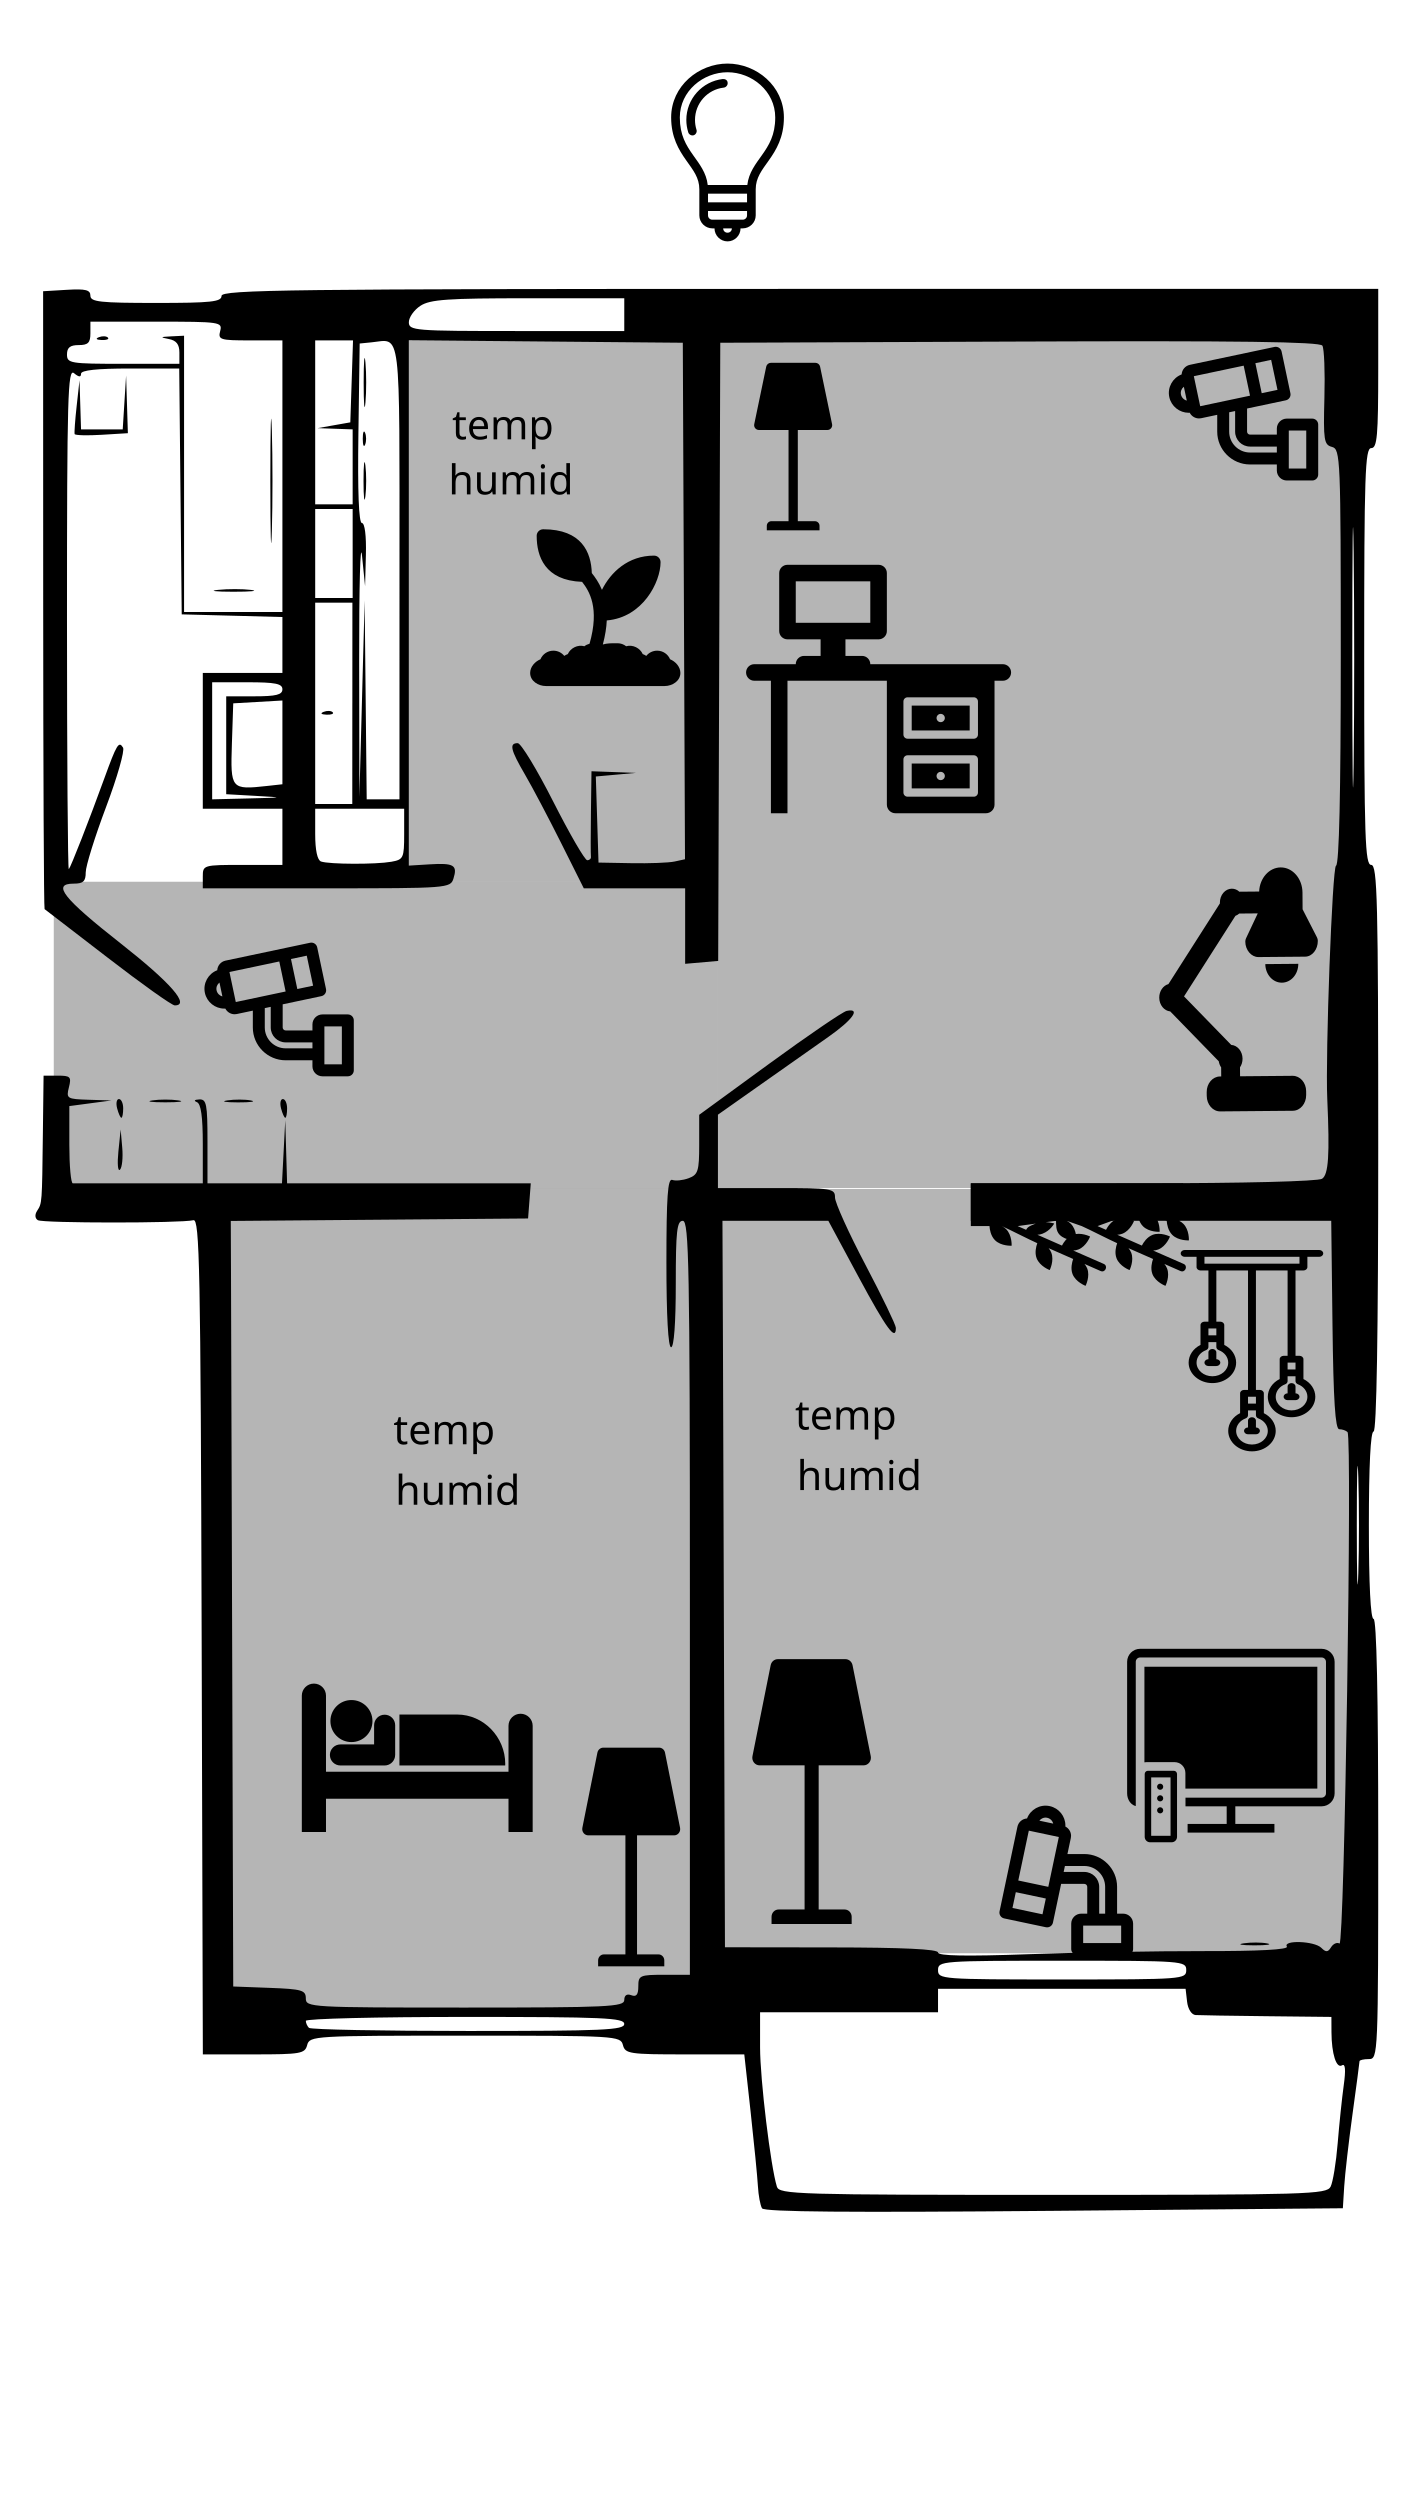
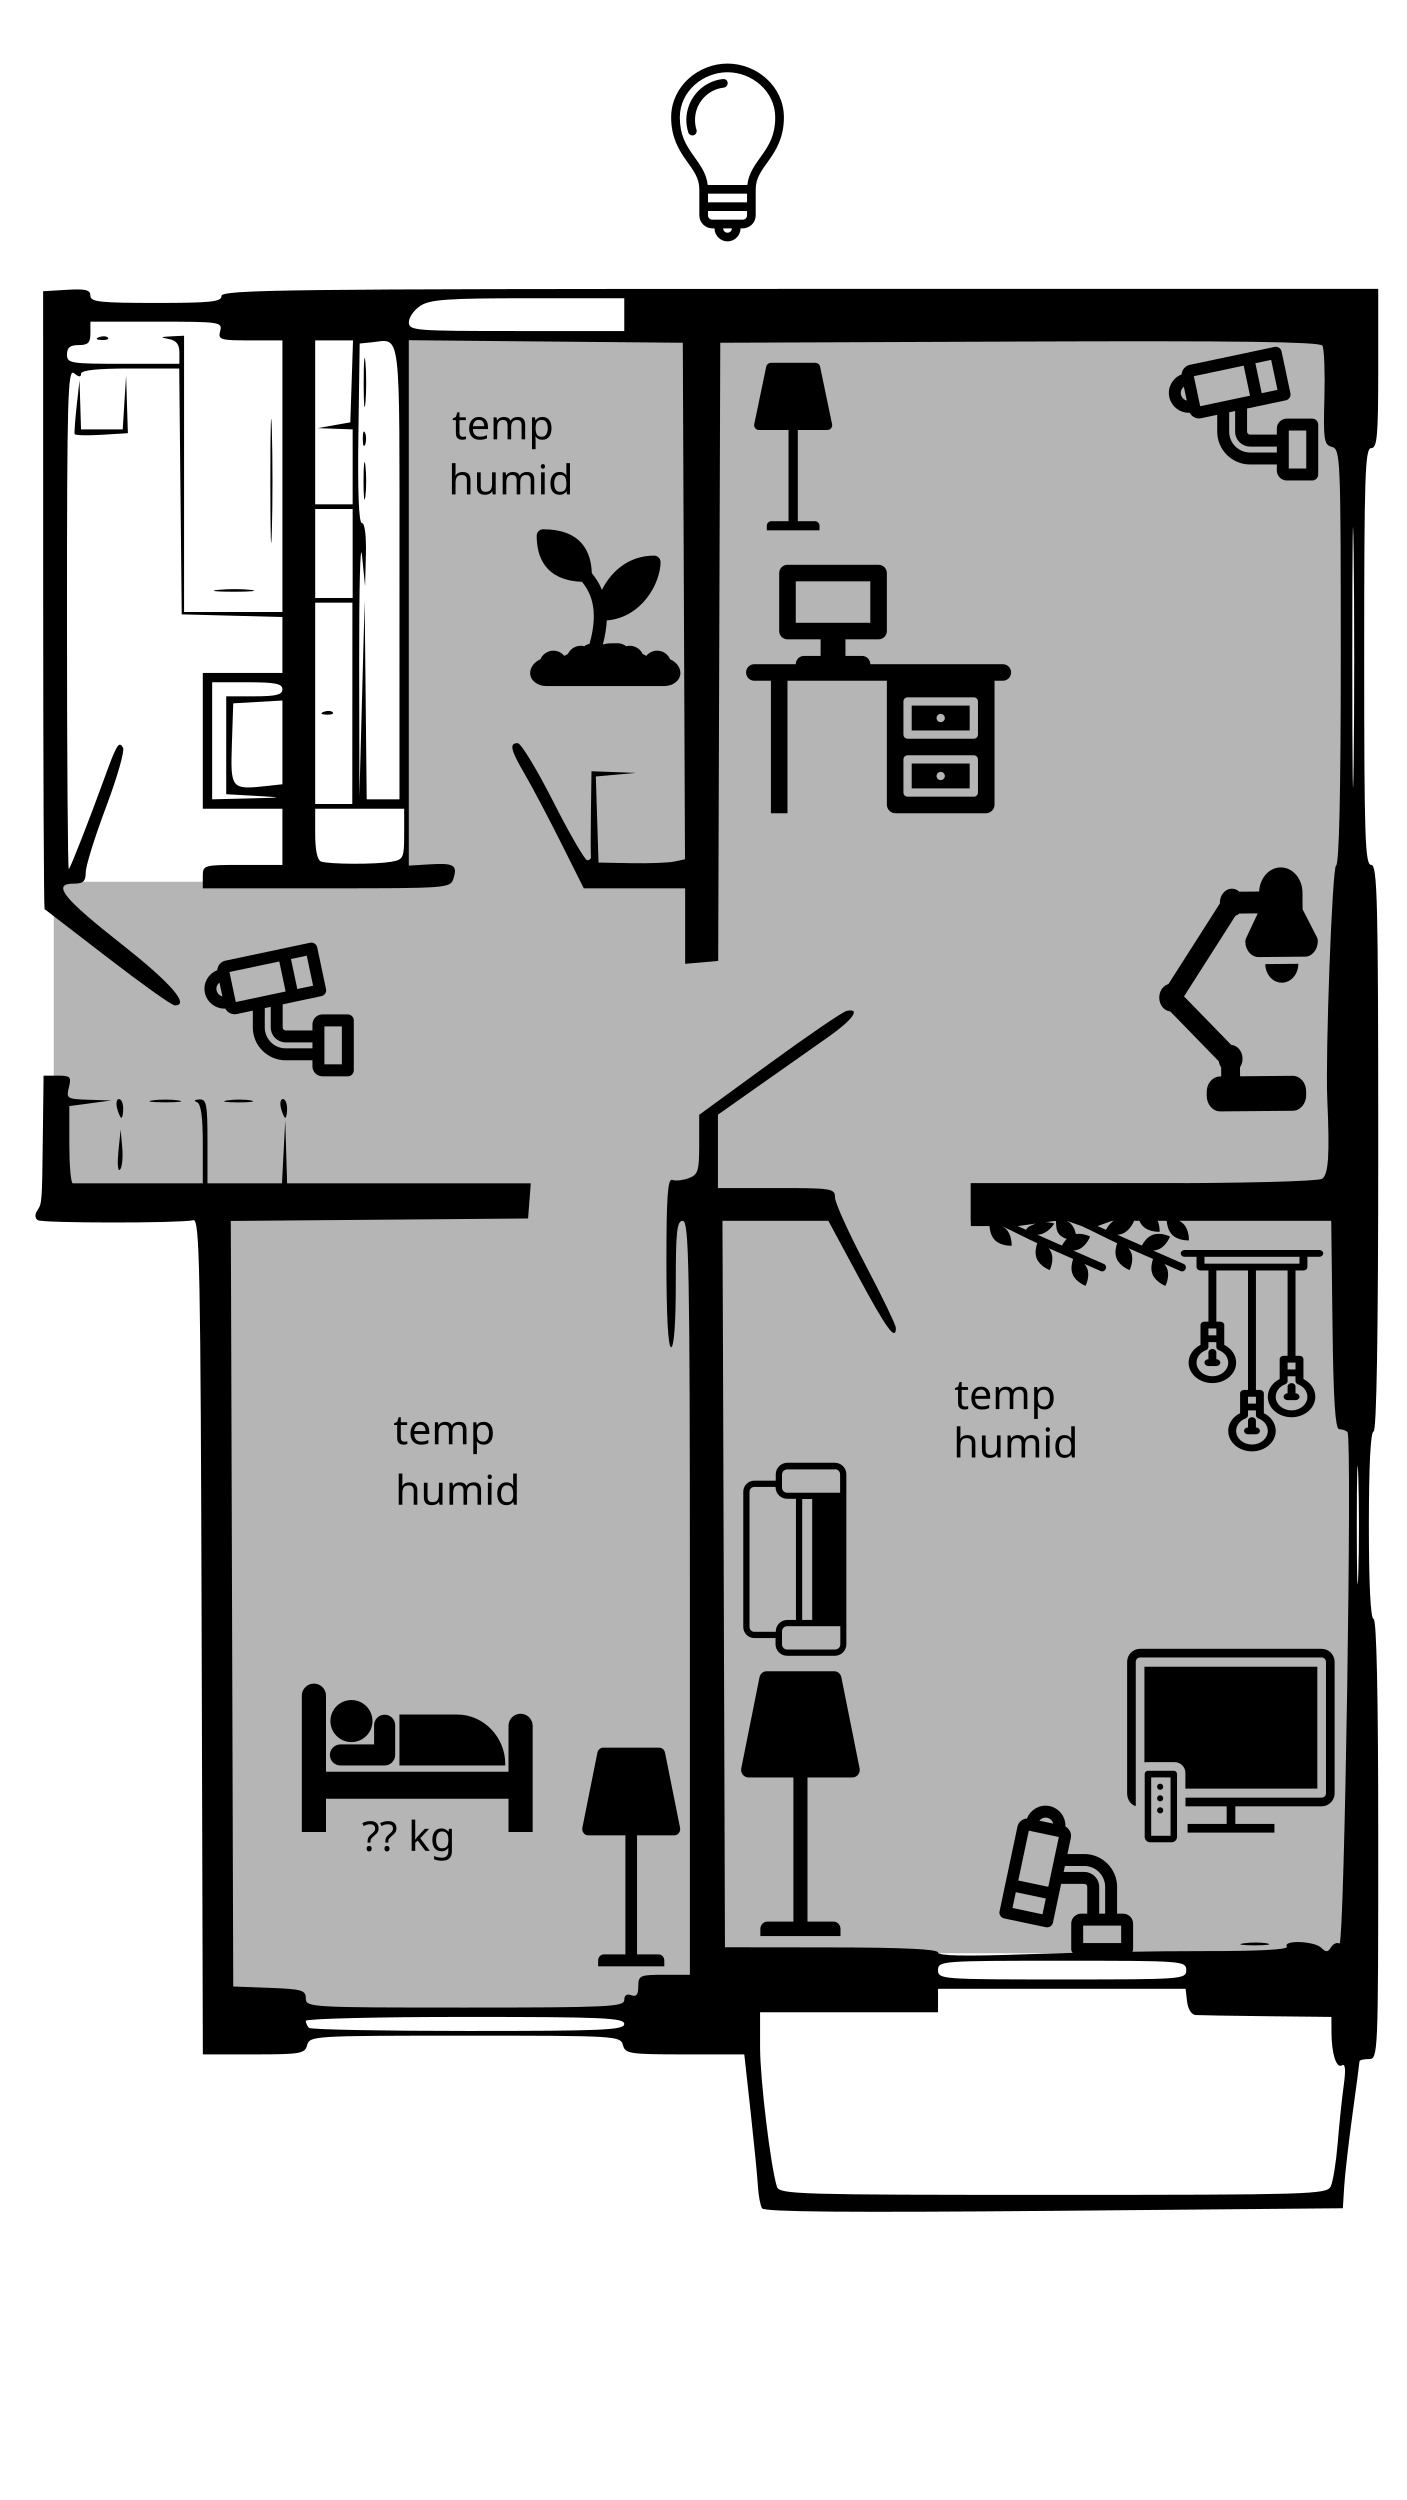
<svg xmlns="http://www.w3.org/2000/svg" xmlns:xlink="http://www.w3.org/1999/xlink" width="1440" height="2559" viewBox="0 0 1440 2559" version="1.1" id="svg8">
  <defs id="defs2">
    <linearGradient id="linearGradient4619">
      <stop style="stop-color:#000000;stop-opacity:1;" offset="0" id="stop4615" />
      <stop style="stop-color:#000000;stop-opacity:0;" offset="1" id="stop4617" />
    </linearGradient>
    <radialGradient xlink:href="#linearGradient4619" id="radialGradient4623" cx="1058.161" cy="-73.185" fx="1058.161" fy="-73.185" r="318.552" gradientTransform="matrix(1,0,0,1.175269,0,12.82711)" gradientUnits="userSpaceOnUse" />
+     <style id="style3750" type="text/css">
+    
+     .str0 {stroke:black;stroke-width:13.331}
+     .fil1 {fill:none}
+     .fil0 {fill:black}
+    
+   </style>
  </defs>
  <g id="layer2">
-     <rect id="light.living_room_panel" width="648.546" height="782.336" x="739.608" y="1217.017" style="opacity:0.291;fill:#000000;fill-opacity:1;stroke-width:1.031" ry="0" />
+     <rect id="light.living_room_panel" width="648.546" height="783.263" x="739.608" y="1216.09" style="opacity:0.291;fill:#000000;fill-opacity:1;stroke-width:1.032" ry="0" />
    <rect id="light.pc_room_panel_3" width="643.317" height="872.858" x="734.874" y="343.217" style="opacity:0.291;fill:#000000;fill-opacity:1;stroke-width:1.085" ry="0" />
    <rect id="light.hallway_panel" width="679.84" height="313.524" x="55.034" y="902.551" style="opacity:0.291;fill:#000000;fill-opacity:1;stroke-width:0.668" ry="0" />
    <rect id="light.bedroom_panel" width="469.825" height="845.397" x="236.288" y="1216.038" style="opacity:0.291;fill:#000000;fill-opacity:1;stroke-width:0.912" ry="0" />
    <rect id="light.kitchen_panel" width="282.655" height="554.282" x="418.5" y="348.302" style="opacity:0.291;fill:#000000;fill-opacity:1;stroke-width:0.573" ry="0" />
  </g>
  <g id="layer1" transform="translate(0,1697.2)">
    <path style="fill:#000000;stroke-width:4.794" d="m 780.024,563.232 c -1.772,-2.867 -3.674,-13.066 -4.225,-22.664 -0.551,-9.598 -3.915,-43.875 -7.475,-76.171 l -6.472,-58.721 H 700.987 c -56.834,0 -61.031,-0.634 -63.372,-9.587 -2.444,-9.344 -6.539,-9.587 -161.592,-9.587 -155.053,0 -159.148,0.243 -161.592,9.587 -2.313,8.846 -6.539,9.587 -54.651,9.587 h -52.144 l -1.225,-427.825 c -1.08,-377.476 -2.07,-427.615 -8.415,-426.045 -12.76,3.157 -154.142,3.118 -159.259,-0.036 -2.984,-1.845 -3.279,-5.651 -0.741,-9.587 5.101,-7.912 5.015,-6.749 5.896,-79.629 l 0.71,-58.723 h 14.472 c 13.043,0 14.175,1.183 11.464,11.984 -2.883,11.487 -2.042,12.014 20.281,12.704 l 23.289,0.719 -21.571,2.875 -21.571,2.875 v 39.547 c 0,21.751 1.618,39.547 3.595,39.547 1.977,0 32.716,0 68.308,0 h 64.713 v -40.346 c 0,-27.791 -1.864,-41.098 -5.992,-42.764 -3.579,-1.444 -2.615,-2.57 2.397,-2.796 7.396,-0.333 8.389,4.728 8.389,42.764 v 43.142 h 38.129 38.129 l 1.678,-32.356 1.678,-32.357 0.938,32.357 0.939,32.356 h 124.714 124.714 l -1.379,17.976 -1.379,17.976 -152.126,1.266 -152.126,1.266 1.227,391.806 1.227,391.806 37.15,1.4 c 33.212,1.252 37.15,2.395 37.15,10.785 0,9.134 4.363,9.386 162.981,9.386 146.499,0 162.981,-0.779 162.981,-7.703 0,-4.878 2.637,-6.691 7.19,-4.944 5.195,1.993 7.19,-0.525 7.19,-9.074 0,-11.148 1.527,-11.833 26.365,-11.833 h 26.365 V -61.688 c 0,-339.81 -0.859,-385.881 -7.19,-385.881 -6.036,0 -7.19,10.386 -7.19,64.713 0,39.946 -1.835,64.713 -4.794,64.713 -3.019,0 -4.794,-32.128 -4.794,-86.797 0,-67.457 1.335,-86.289 5.992,-84.517 3.296,1.254 10.845,0.476 16.777,-1.73 9.632,-3.58 10.785,-7.265 10.785,-34.447 v -30.438 l 71.829,-52.406 c 39.506,-28.823 75.098,-53.103 79.094,-53.956 14.926,-3.184 6.436,8.929 -18.587,26.519 -14.219,9.995 -45.496,32.017 -69.507,48.937 l -43.655,30.764 v 37.544 37.544 h 59.919 c 56.899,0 59.919,0.487 59.919,9.672 0,5.319 14.021,36.319 31.158,68.887 17.137,32.568 31.158,61.651 31.158,64.628 0,14.038 -9.611,0.913 -38.157,-52.112 l -30.966,-57.52 H 793.757 739.608 l 1.228,371.797 1.228,371.797 109.053,0.145 c 73.366,0.091 109.053,1.799 109.053,5.209 0,3.502 28.522,4.043 92.276,1.752 50.752,-1.825 131.75,-3.257 179.995,-3.183 56.377,0.091 86.677,-1.551 84.803,-4.585 -4.302,-6.961 28.181,-5.825 35.238,1.232 4.74,4.74 6.778,4.615 10.01,-0.614 2.232,-3.611 6.107,-5.3 8.611,-3.752 5.006,3.094 13.191,-518.596 8.214,-523.573 -1.598,-1.598 -5.423,-2.907 -8.499,-2.907 -4.054,0 -5.947,-29.327 -6.882,-106.657 l -1.29,-106.657 H 1178.187 993.727 v -19.174 -19.174 l 176.163,-0.072 c 102.573,-0.036 179.167,-1.971 183.353,-4.616 6.625,-4.185 7.942,-24.267 5.355,-81.594 -2.062,-45.685 5.123,-237.578 8.944,-238.851 3.208,-1.069 4.876,-74.282 4.876,-213.98 0,-203.869 -0.36,-212.449 -9.019,-214.713 -8.185,-2.14 -8.9,-6.795 -7.731,-50.285 0.708,-26.359 -0.223,-50.372 -2.071,-53.362 -2.461,-3.982 -85.358,-5.106 -309.842,-4.202 l -306.482,1.234 -1.069,316.374 -1.069,316.375 -16.908,1.488 -16.908,1.487 v -38.638 -38.638 h -51.875 -51.875 l -23.387,-46.737 c -12.863,-25.706 -29.426,-57.078 -36.806,-69.717 -14.824,-25.388 -16.383,-32.146 -7.414,-32.146 3.303,0 19.672,26.964 36.377,59.919 16.705,32.956 32.338,59.92 34.74,59.92 2.403,0 4.113,-1.618 3.801,-3.595 -0.312,-1.977 -0.312,-22.47 0,-45.539 l 0.567,-41.944 22.769,0.837 22.769,0.837 -20.549,1.844 -20.549,1.843 1.375,44.056 1.375,44.056 33.555,0.63 c 18.455,0.348 38.371,-0.417 44.258,-1.698 l 10.703,-2.328 -1.116,-264.345 -1.116,-264.345 -140.211,-1.27 -140.211,-1.27 v 268.873 268.874 l 21.415,-1.317 c 24.687,-1.518 28.608,0.846 24.238,14.612 -3.091,9.738 -5.834,9.948 -129.864,9.948 H 207.583 v -11.984 c 0,-11.843 0.48,-11.984 40.745,-11.984 h 40.745 v -28.761 -28.761 h -40.745 -40.745 v -69.507 -69.507 h 40.745 40.745 v -28.599 -28.599 l -51.531,-1.361 -51.531,-1.361 -1.277,-125.831 -1.277,-125.831 h -50.253 c -33.961,0 -50.253,1.745 -50.253,5.38 0,3.717 -2.222,3.536 -7.19,-0.587 -6.376,-5.292 -7.19,23.225 -7.19,251.873 0,141.813 0.833,256.942 1.85,255.844 2.089,-2.255 20.775,-50.022 36.287,-92.76 12.801,-35.267 14.9,-38.729 19.235,-31.716 1.895,3.065 -5.925,30.437 -17.377,60.826 -11.452,30.389 -20.821,60.467 -20.821,66.841 0,9.255 -2.485,11.589 -12.335,11.589 -22.562,0 -10.904,14.809 48.29,61.344 51.141,40.204 71.268,63.289 55.179,63.289 -2.973,0 -33.861,-21.983 -68.641,-48.852 -34.78,-26.868 -63.851,-49.233 -64.602,-49.7 -0.75,-0.466 -1.393,-142.962 -1.429,-316.657 l -0.072,-315.809 24.199,-1.449 c 19.299,-1.156 24.199,0.055 24.199,5.992 0,6.371 9.648,7.441 67.11,7.441 56.457,0 67.11,-1.141 67.11,-7.19 0,-6.353 68.974,-7.19 592.004,-7.19 h 592.004 v 81.491 c 0,69.24 -1.082,81.49 -7.19,81.49 -6.284,0 -7.19,26.897 -7.19,213.313 0,186.416 0.906,213.313 7.19,213.313 6.312,0 7.19,35.419 7.19,290.01 0,190.144 -1.651,290.01 -4.793,290.01 -3.036,0 -4.793,35.153 -4.793,95.871 0,60.718 1.757,95.871 4.793,95.871 3.128,0 4.793,78.295 4.793,225.297 0,222.101 -0.145,225.297 -9.587,225.297 -5.273,0 -9.587,1.004 -9.587,2.232 0,1.228 -3.21,25.495 -7.132,53.927 -3.923,28.433 -7.756,61.783 -8.518,74.113 l -1.386,22.417 -295.655,2.644 c -210.453,1.882 -296.583,1.141 -298.877,-2.57 z m 581.979,-22.139 c 2.367,-4.614 5.625,-24.567 7.241,-44.34 1.616,-19.773 4.409,-46.535 6.207,-59.47 2.206,-15.872 1.641,-22.513 -1.734,-20.427 -5.835,3.606 -10.728,-11.745 -10.821,-33.95 l -0.073,-15.579 -65.911,-0.73 c -36.251,-0.402 -69.147,-0.94 -73.102,-1.198 -4.126,-0.268 -7.837,-6.086 -8.707,-13.651 l -1.516,-13.182 H 1086.876 960.165 v 11.984 11.984 h -91.078 -91.077 v 35.983 c 0,32.574 10.769,121.724 17.224,142.577 2.434,7.864 20.111,8.389 282.527,8.389 261.766,0 280.211,-0.544 284.235,-8.389 z M 639.004,374.517 c 0,-6.25 -21.305,-7.19 -162.981,-7.19 -89.639,0 -162.981,1.797 -162.981,3.995 0,2.197 1.439,5.433 3.196,7.19 1.757,1.757 75.099,3.196 162.981,3.196 138.835,0 159.785,-0.942 159.785,-7.19 z M 1214.23,319.391 c 0,-9.346 -3.196,-9.587 -127.029,-9.587 -123.833,0 -127.029,0.241 -127.029,9.587 0,9.346 3.196,9.587 127.029,9.587 123.834,0 127.029,-0.241 127.029,-9.587 z m 176.143,-504.521 c -0.855,-27.024 -1.553,-4.913 -1.553,49.134 0,54.047 0.699,76.158 1.553,49.134 0.855,-27.024 0.855,-71.244 0,-98.268 z M 400.524,-815.096 c 12.471,-2.22 13.182,-3.749 13.182,-28.33 v -25.984 h -45.539 -45.539 v 25.965 c 0,16.45 2.196,26.739 5.992,28.077 8.321,2.933 55.943,3.113 71.903,0.272 z M 1385.596,-1131.53 c -0.761,-60.159 -1.384,-12.311 -1.386,106.329 -10e-4,118.641 0.621,167.862 1.384,109.381 0.763,-58.481 0.763,-155.551 0,-215.71 z m -1024.931,154.265 0.054,-103.061 h -19.049 -19.049 v 103.061 103.062 h 18.987 18.987 l 0.054,-103.062 z m -29.348,8.709 c 3.46,-1.384 7.595,-1.214 9.188,0.379 1.593,1.592 -1.237,2.726 -6.291,2.518 -5.584,-0.23 -6.72,-1.366 -2.896,-2.896 z m -69.806,86.01 -29.96,-1.701 v -50.104 -50.104 h 28.761 c 22.37,0 28.761,-1.598 28.761,-7.191 0,-5.752 -7.19,-7.19 -35.952,-7.19 h -35.952 v 59.92 59.919 l 37.15,-0.924 c 36.713,-0.913 36.797,-0.944 7.19,-2.626 z m 147.402,-228.615 c 0,-255.937 2.106,-238.683 -28.761,-235.612 l -11.984,1.192 -1.303,91.882 c -0.853,60.203 0.386,91.882 3.595,91.882 2.932,0 4.565,12.985 4.07,32.356 l -0.828,32.357 -3.139,-31.158 c -1.727,-17.137 -3.038,31.398 -2.915,107.855 l 0.223,139.013 2.691,-100.665 2.691,-100.665 1.051,101.863 1.051,101.863 h 16.777 16.777 z m -36.814,-93.797 c 0,-17.137 0.87,-24.148 1.933,-15.579 1.063,8.569 1.063,22.59 0,31.158 -1.063,8.568 -1.933,1.558 -1.933,-15.579 z m -0.777,-43.142 c 0,-6.591 1.087,-9.287 2.418,-5.992 1.33,3.296 1.33,8.688 0,11.984 -1.33,3.296 -2.418,0.6 -2.418,-5.992 z m 0.919,-57.523 c 0,-22.41 0.826,-31.578 1.835,-20.373 1.009,11.205 1.009,29.54 0,40.745 -1.009,11.205 -1.835,2.037 -1.835,-20.373 z m -83.165,368.329 v -42.868 l -25.166,1.449 -25.166,1.449 -1.381,41.587 c -1.536,46.29 -0.881,47.068 36.133,42.975 l 15.579,-1.723 z m 0,-272.458 v -139.013 h -33.106 c -30.746,0 -32.927,-0.683 -30.599,-9.587 2.42,-9.253 0.145,-9.587 -65.162,-9.587 H 92.539 v 11.984 c 0,9.587 -2.397,11.984 -11.984,11.984 -8.788,0 -11.984,2.557 -11.984,9.587 0,9.054 3.196,9.587 57.523,9.587 h 57.523 v -11.65 c 0,-8.271 -3.129,-12.253 -10.785,-13.728 -9.247,-1.781 -8.906,-2.171 2.397,-2.73 l 13.182,-0.652 v 141.41 141.41 h 50.332 50.332 z m -65.804,116.34 c 9.946,-1.038 25.045,-1.02 33.555,0.036 8.51,1.058 0.373,1.908 -18.083,1.887 -18.455,-0.016 -25.418,-0.888 -15.472,-1.925 z m 53.46,-111.547 c 0,-56.684 0.694,-79.873 1.54,-51.531 0.848,28.342 0.848,74.719 0,103.061 -0.848,28.342 -1.54,5.153 -1.54,-51.531 z m -175.503,-147.081 c 3.46,-1.384 7.595,-1.214 9.188,0.379 1.593,1.593 -1.239,2.726 -6.292,2.518 -5.584,-0.23 -6.72,-1.366 -2.896,-2.896 z m 259.751,221.381 v -45.539 h -19.174 -19.174 v 45.539 45.539 h 19.174 19.174 z m 0,-88.681 v -38.349 l -17.976,-0.63 -17.976,-0.63 16.777,-2.964 16.777,-2.964 1.384,-41.944 1.384,-41.944 h -19.361 -19.361 v 83.887 83.887 h 19.174 19.174 z m 278.026,-155.79 v -16.777 h -98.437 c -82.542,0 -100.344,1.25 -110.252,7.742 -6.499,4.258 -11.815,11.808 -11.815,16.777 0,8.59 5.438,9.036 110.252,9.036 H 639.004 Z M 1273.018,291.984 c 7.287,-1.102 18.072,-1.073 23.968,0.072 5.896,1.138 -0.073,2.039 -13.248,2.003 -13.182,-0.036 -18.006,-0.968 -10.72,-2.069 z m -1151.835,-810.489 2.312,-22.547 1.627,18.607 c 0.895,10.234 -0.145,20.38 -2.312,22.547 -2.166,2.166 -2.899,-6.207 -1.627,-18.607 z m -1.27,-44.118 c -1.379,-5.273 -0.553,-9.587 1.838,-9.587 2.39,0 4.345,4.314 4.345,9.587 0,5.273 -0.826,9.587 -1.838,9.587 -1.011,0 -2.966,-4.314 -4.345,-9.587 z m 167.774,0 c -1.379,-5.273 -0.553,-9.587 1.838,-9.587 2.39,0 4.345,4.314 4.345,9.587 0,5.273 -0.826,9.587 -1.838,9.587 -1.011,0 -2.966,-4.314 -4.345,-9.587 z m -131.632,-8.227 c 7.25,-1.098 19.114,-1.098 26.365,0 7.25,1.098 1.319,1.997 -13.182,1.997 -14.5,0 -20.432,-0.899 -13.182,-1.997 z m 76.763,-0.005 c 7.286,-1.102 18.072,-1.073 23.968,0.072 5.896,1.138 -0.072,2.039 -13.248,2.003 -13.182,-0.036 -18.006,-0.967 -10.72,-2.069 z M 76.397,-1252.894 c -0.458,-1.319 0.478,-14.261 2.08,-28.761 l 2.913,-26.364 0.781,25.166 0.781,25.166 h 21.332 21.332 l 1.73,-27.563 1.73,-27.563 0.906,29.516 0.906,29.516 -26.829,1.641 c -14.756,0.904 -27.204,0.564 -27.662,-0.755 z" id="path3702" />
    <text xml:space="preserve" style="font-style:normal;font-weight:normal;font-size:105.112px;line-height:1.25;font-family:sans-serif;letter-spacing:0px;word-spacing:0px;fill:#000000;fill-opacity:1;stroke:none;stroke-width:2.628" x="462.754" y="-1247.467" id="sensor.kitchen_temperature">
      <tspan id="tspan3710" x="462.754" y="-1247.467" style="font-size:42.045px;stroke-width:2.628">temp</tspan>
    </text>
    <text xml:space="preserve" style="font-style:normal;font-weight:normal;font-size:42.045px;line-height:1.25;font-family:sans-serif;letter-spacing:0px;word-spacing:0px;fill:#000000;fill-opacity:1;stroke:none;stroke-width:2.628" x="459" y="-1191.157" id="sensor.kitchen_humidity">
      <tspan id="tspan3716" x="459" y="-1191.157" style="stroke-width:2.628">humid</tspan>
    </text>
-     <g id="light.living_room_sofa" data-name="Ebene 2" transform="matrix(2.058781,0,0,2.141366,770.0478,1.09474)">
+     <g id="light.living_room_sofa" data-name="Ebene 2" transform="matrix(2.058781,0,0,2.141366,758.607,13.48897)">
      <g id="g3794">
        <path id="path3792" d="M 33,50.77 H 55.35 A 3.63,3.63 0 0 0 58.9,46.4 L 49.84,2.89 A 3.64,3.64 0 0 0 46.29,0 H 12.7 A 3.64,3.64 0 0 0 9.14,2.89 L 0.08,46.4 a 3.63,3.63 0 0 0 3.55,4.37 H 26 v 68.9 H 13.07 a 3.5,3.5 0 0 0 -3.5,3.5 v 3.43 h 39.84 v -3.43 a 3.5,3.5 0 0 0 -3.5,-3.5 H 33 Z" />
      </g>
    </g>
    <g transform="matrix(1.700234,0,0,1.768436,595.9645,91.6873)" data-name="Ebene 2" id="light.bedroom_corner">
      <g id="g3811">
        <path d="M 33,50.77 H 55.35 A 3.63,3.63 0 0 0 58.9,46.4 L 49.84,2.89 A 3.64,3.64 0 0 0 46.29,0 H 12.7 A 3.64,3.64 0 0 0 9.14,2.89 L 0.08,46.4 a 3.63,3.63 0 0 0 3.55,4.37 H 26 v 68.9 H 13.07 a 3.5,3.5 0 0 0 -3.5,3.5 v 3.43 h 39.84 v -3.43 a 3.5,3.5 0 0 0 -3.5,-3.5 H 33 Z" id="path3809" />
      </g>
    </g>
    <g id="light.tradfri_bulb_e27_ws_opal_980lm_4" transform="matrix(0.4824168,-0.00427119,0.00368626,0.5589637,1140.441,-826.3585)">
      <path id="path3815" d="m 430.866,168.246 c 0,-2.213 -0.587,-4.386 -1.702,-6.297 L 399,110.227 V 79.582 c 0,-25.578 -20.635,-46.387 -46,-46.387 -24.505,0 -44.591,19.424 -45.925,43.805 h -42.019 c -4.369,-3.536 -9.93,-5.658 -15.988,-5.658 -14.047,0 -25.435,11.389 -25.435,25.436 0,0.435 0.011,0.867 0.033,1.297 l -110.34,146.926 c -11.28,2.604 -19.692,12.706 -19.692,24.776 0,13.273 10.169,24.167 23.141,25.328 l 102.256,92.123 c 0.734,4.158 2.477,7.967 4.97,11.166 V 415 h -2.552 C 205.762,415 193,427.674 193,443.252 v 7.104 C 193,466.15 205.762,479 221.448,479 H 375.552 C 391.238,479 404,466.15 404,450.355 v -7.104 C 404,427.674 391.238,415 375.552,415 H 264 v -16.431 c 3.442,-4.339 5.504,-9.823 5.504,-15.792 0,-13.506 -10.528,-24.548 -23.825,-25.379 L 146.227,267.8 256.363,121.146 c 2.974,-0.89 5.719,-2.307 8.126,-4.146 h 39.325 l -25.26,45.515 c -1.03,1.855 -1.57,3.943 -1.57,6.065 0,15.405 12.689,28.42 27.708,28.42 h 99.116 c 14.92,0 27.058,-12.899 27.058,-28.754 z" />
      <path id="path3817" d="m 389.126,210 c 0,0 0.001,-0.042 0.002,-0.091 -10e-4,0.03 -0.003,0.061 -0.002,0.091 z" />
      <path id="path3819" d="m 389.128,209.909 c 0,-0.056 0.004,-0.11 0.004,-0.166 0,-0.053 -0.003,0.072 -0.004,0.166 z" />
      <path id="path3821" d="m 319,209.617 c 0,-0.041 0,-0.062 0,-0.041 0,0.014 0,0.028 0,0.041 z" />
      <path id="path3823" d="m 319.077,210 h 0.005 c -10e-4,-0.128 -0.01,-0.255 -0.01,-0.383 0.002,0.112 0.005,0.383 0.005,0.383 z" />
      <path id="path3825" d="m 354.102,244.273 c 19.261,0 34.885,-15.049 35.023,-34.273 h -70.043 c 0.228,19.146 15.815,34.273 35.02,34.273 z" />
    </g>
    <g id="light.pc_room_monitors_2" data-name="Ebene 2" transform="matrix(1.354665,0,0,1.354665,771.9275,-1325.83)">
      <g id="g3863">
        <path id="path3861" d="M 33,50.77 H 55.35 A 3.63,3.63 0 0 0 58.9,46.4 L 49.84,2.89 A 3.64,3.64 0 0 0 46.29,0 H 12.7 A 3.64,3.64 0 0 0 9.14,2.89 L 0.08,46.4 a 3.63,3.63 0 0 0 3.55,4.37 H 26 v 68.9 H 13.07 a 3.5,3.5 0 0 0 -3.5,3.5 v 3.43 h 39.84 v -3.43 a 3.5,3.5 0 0 0 -3.5,-3.5 H 33 Z" />
      </g>
    </g>
    <g id="light.desk_leds" transform="matrix(8.477431,0,0,8.477431,763.6756,-1119.072)">
      <path id="path3878" d="M 31,12 H 15 c 0,-0.553 -0.448,-1 -1,-1 H 12 V 9 h 4 c 0.552,0 1,-0.447 1,-1 V 1 C 17,0.447 16.552,0 16,0 H 5 C 4.448,0 4,0.447 4,1 v 7 c 0,0.553 0.448,1 1,1 h 4 v 2 H 7 C 6.448,11 6,11.447 6,12 H 1 c -0.553,0 -1,0.447 -1,1 0,0.553 0.447,1 1,1 H 3 V 30 H 5 V 14 H 17 V 28.959 C 17,29.534 17.467,30 18.041,30 H 28.959 C 29.533,30 30,29.534 30,28.959 V 14 h 1 c 0.553,0 1,-0.447 1,-1 0,-0.553 -0.447,-1 -1,-1 z M 6,2 h 9 V 7 H 6 Z m 22,25.5 c 0,0.276 -0.225,0.5 -0.5,0.5 h -8 C 19.225,28 19,27.776 19,27.5 v -4 C 19,23.224 19.225,23 19.5,23 h 8 c 0.275,0 0.5,0.224 0.5,0.5 z m 0,-7 c 0,0.276 -0.225,0.5 -0.5,0.5 h -8 C 19.225,21 19,20.776 19,20.5 v -4 C 19,16.224 19.225,16 19.5,16 h 8 c 0.275,0 0.5,0.224 0.5,0.5 z" />
      <path id="path3880" d="m 20,27 h 7 v -3 h -7 z m 3.5,-2 C 23.775,25 24,25.224 24,25.5 24,25.776 23.775,26 23.5,26 23.225,26 23,25.776 23,25.5 23,25.224 23.225,25 23.5,25 Z" />
      <path id="path3882" d="m 20,20 h 7 v -3 h -7 z m 3.5,-2 C 23.775,18 24,18.224 24,18.5 24,18.776 23.775,19 23.5,19 23.225,19 23,18.776 23,18.5 23,18.224 23.225,18 23.5,18 Z" />
    </g>
-     <text xml:space="preserve" style="font-style:normal;font-weight:normal;font-size:105.112px;line-height:1.25;font-family:sans-serif;letter-spacing:0px;word-spacing:0px;fill:#000000;fill-opacity:1;stroke:none;stroke-width:2.628" x="813.753" y="-233.886" id="sensor.living_room_temperature">
-       <tspan id="tspan3898" x="813.753" y="-233.886" style="font-size:42.045px;stroke-width:2.628">temp</tspan>
+     <text xml:space="preserve" style="font-style:normal;font-weight:normal;font-size:105.112px;line-height:1.25;font-family:sans-serif;letter-spacing:0px;word-spacing:0px;fill:#000000;fill-opacity:1;stroke:none;stroke-width:2.628" x="976.785" y="-254.86" id="sensor.living_room_temperature">
+       <tspan id="tspan3898" x="976.785" y="-254.86" style="font-size:42.045px;stroke-width:2.628">temp</tspan>
    </text>
-     <text xml:space="preserve" style="font-style:normal;font-weight:normal;font-size:42.045px;line-height:1.25;font-family:sans-serif;letter-spacing:0px;word-spacing:0px;fill:#000000;fill-opacity:1;stroke:none;stroke-width:2.628" x="815.63" y="-171.944" id="sensor.living_room_humidity">
-       <tspan id="tspan3902" x="815.63" y="-171.944" style="stroke-width:2.628">humid</tspan>
+     <text xml:space="preserve" style="font-style:normal;font-weight:normal;font-size:42.045px;line-height:1.25;font-family:sans-serif;letter-spacing:0px;word-spacing:0px;fill:#000000;fill-opacity:1;stroke:none;stroke-width:2.628" x="975.802" y="-205.314" id="sensor.living_room_humidity">
+       <tspan id="tspan3902" x="975.802" y="-205.314" style="stroke-width:2.628">humid</tspan>
    </text>
    <text id="sensor.bedroom_temperature" y="-218.87" x="402.69" style="font-style:normal;font-weight:normal;font-size:105.112px;line-height:1.25;font-family:sans-serif;letter-spacing:0px;word-spacing:0px;fill:#000000;fill-opacity:1;stroke:none;stroke-width:2.628" xml:space="preserve">
      <tspan style="font-size:42.045px;stroke-width:2.628" y="-218.87" x="402.69" id="tspan3906">temp</tspan>
    </text>
    <text id="sensor.bedroom_humidity" y="-156.928" x="404.567" style="font-style:normal;font-weight:normal;font-size:42.045px;line-height:1.25;font-family:sans-serif;letter-spacing:0px;word-spacing:0px;fill:#000000;fill-opacity:1;stroke:none;stroke-width:2.628" xml:space="preserve">
      <tspan y="-156.928" x="404.567" id="tspan3910" style="stroke-width:2.628">humid</tspan>
    </text>
    <g id="light.bed_leds" transform="matrix(2.627803,0,0,2.627803,295.701,-29.29233)">
      <path id="path3914" d="m 24.364,43.872 c 4.527,0 8.192,-3.668 8.192,-8.188 0,-4.524 -3.665,-8.189 -8.192,-8.189 -4.521,0 -8.186,3.665 -8.186,8.189 10e-4,4.52 3.666,8.188 8.186,8.188 z" />
      <path id="path3916" d="m 20.075,52.985 h 17.218 c 1.98,0 3.633,-1.406 4.018,-3.277 0.057,-0.275 0.091,-0.563 0.091,-0.856 V 37.308 c 0,-2.265 -1.837,-4.102 -4.103,-4.102 -2.265,0 -4.102,1.837 -4.102,4.102 v 7.477 H 20.075 c -2.266,0 -4.1,1.837 -4.1,4.103 0.001,2.263 1.835,4.097 4.1,4.097 z" />
      <path id="path3918" d="M 84.276,52.329 C 84.276,41.981 75.891,33.14 65.544,33.14 h -22.48 v 19.846 h 41.194 c 0.013,-0.219 0.018,-0.435 0.018,-0.657 z" />
      <path id="path3920" d="m 90.25,32.834 c -2.6,0 -4.705,2.108 -4.705,4.708 V 55.416 H 14.454 V 25.798 c 0,-2.603 -2.105,-4.708 -4.708,-4.708 -2.6,0 -4.708,2.105 -4.708,4.708 V 78.91 h 9.416 V 65.947 H 85.545 V 78.91 h 9.417 V 37.542 c 0,-2.6 -2.112,-4.708 -4.712,-4.708 z" />
    </g>
    <g id="group.non_automatic_lights" transform="matrix(2.219512,0,0,2.219512,633.7201,-3765.879)">
      <path id="path3937" overflow="visible" display="inline" visibility="visible" marker="none" d="m 50,961.362 c -13.23,0 -26,10.285 -26,24.844 0,9.181 3.574,15.016 6.875,19.688 3.301,4.672 6.125,8.104 6.125,13.469 v 12 c 0,3.394 2.814,6 6,6 h 1 c 0,3.289 2.711,6 6,6 3.289,0 6,-2.711 6,-6 h 1 c 3.186,0 6,-2.606 6,-6 v -12 c 0,-5.365 2.824,-8.797 6.125,-13.469 C 72.426,1001.222 76,995.387 76,986.206 76,971.647 63.23,961.362 50,961.362 Z m 0,4 c 11.161,0 22,8.638 22,20.844 0,8.183 -2.926,12.849 -6.125,17.375 -2.872,4.064 -6.115,8.087 -6.75,13.781 h -18.25 c -0.635,-5.694 -3.878,-9.717 -6.75,-13.781 C 30.926,999.055 28,994.389 28,986.206 28,974 38.839,965.362 50,965.362 Z m -2.219,3.125 C 38.339,969.588 31,977.645 31,987.362 c 0,1.942 0.301,3.797 0.844,5.562 0.224,1.085 1.471,1.822 2.531,1.5 1.06,-0.322 1.698,-1.63 1.281,-2.656 C 35.228,990.374 35,988.898 35,987.362 c 0,-7.713 5.759,-14.036 13.219,-14.906 1.047,-0.082 1.925,-1.109 1.844,-2.156 -0.033,-1.378 -1.202,-1.889 -2.281,-1.812 z M 41,1021.362 h 18 v 4 H 41 Z m 0,8 h 18 v 2 c 0,1.202 -0.965,2 -2,2 H 43 c -1.035,0 -2,-0.798 -2,-2 z m 7,8 h 4 c 0,1.143 -0.857,2 -2,2 -1.143,0 -2,-0.857 -2,-2 z" style="color:#000000;text-indent:0;text-transform:none;direction:ltr;baseline-shift:baseline;display:inline;overflow:visible;visibility:visible;fill:#000000;fill-opacity:1;enable-background:accumulate" />
    </g>
    <g id="light.living_room_dinner_table" transform="matrix(4.052249,0,0,3.493312,1208.575,-417.7)">
      <path id="path79" d="M 35,0 H 31 5 1 C 0.45,0 0,0.45 0,1 0,1.55 0.45,2 1,2 H 4 V 5 C 4,5.55 4.45,6 5,6 H 7 V 21 H 6 c -0.55,0 -1,0.45 -1,1 v 4 1.81 C 3.16,28.87 2,30.84 2,33 c 0,3.31 2.69,6 6,6 3.31,0 6,-2.69 6,-6 0,-2.16 -1.16,-4.13 -3,-5.19 V 26 22 c 0,-0.55 -0.45,-1 -1,-1 H 9 V 6 h 8 v 35 h -1 c -0.55,0 -1,0.45 -1,1 v 4 1.81 c -1.84,1.06 -3,3.04 -3,5.19 0,3.31 2.69,6 6,6 3.31,0 6,-2.69 6,-6 0,-2.16 -1.16,-4.13 -3,-5.19 V 46 42 c 0,-0.55 -0.45,-1 -1,-1 H 19 V 6 h 8 v 25 h -1 c -0.55,0 -1,0.45 -1,1 v 4 1.81 c -1.84,1.06 -3,3.04 -3,5.19 0,3.31 2.69,6 6,6 3.31,0 6,-2.69 6,-6 0,-2.16 -1.16,-4.13 -3,-5.19 V 36 32 c 0,-0.55 -0.45,-1 -1,-1 H 29 V 6 h 2 c 0.55,0 1,-0.45 1,-1 V 2 h 3 C 35.55,2 36,1.55 36,1 36,0.45 35.55,0 35,0 Z M 7,23 h 2 v 2 H 7 Z m 5,10 c 0,2.21 -1.79,4 -4,4 C 5.79,37 4,35.21 4,33 4,31.41 4.94,29.98 6.4,29.34 6.76,29.18 7,28.82 7,28.42 V 27 h 2 v 1.42 c 0,0.4 0.24,0.76 0.6,0.92 1.46,0.64 2.4,2.07 2.4,3.66 z m 5,10 h 2 v 2 h -2 z m 5,10 c 0,2.21 -1.79,4 -4,4 -2.21,0 -4,-1.79 -4,-4 0,-1.59 0.94,-3.02 2.4,-3.66 0.36,-0.16 0.6,-0.52 0.6,-0.92 V 47 h 2 v 1.42 c 0,0.4 0.24,0.76 0.6,0.92 1.46,0.64 2.4,2.07 2.4,3.66 z m 5,-20 h 2 v 2 h -2 z m 5,10 c 0,2.21 -1.79,4 -4,4 -2.21,0 -4,-1.79 -4,-4 0,-1.59 0.94,-3.02 2.4,-3.66 0.36,-0.16 0.6,-0.52 0.6,-0.92 V 37 h 2 v 1.42 c 0,0.4 0.24,0.76 0.6,0.92 1.46,0.64 2.4,2.07 2.4,3.66 z M 30,4 H 6 V 2 h 24 z" />
      <path id="path81" d="M 9,32 V 30 C 9,29.45 8.55,29 8,29 7.45,29 7,29.45 7,30 v 2 c -0.55,0 -1,0.45 -1,1 0,0.55 0.45,1 1,1 h 2 c 0.55,0 1,-0.45 1,-1 0,-0.55 -0.45,-1 -1,-1 z" />
      <path id="path83" d="m 29,42 v -2 c 0,-0.55 -0.45,-1 -1,-1 -0.55,0 -1,0.45 -1,1 v 2 c -0.55,0 -1,0.45 -1,1 0,0.55 0.45,1 1,1 h 2 c 0.55,0 1,-0.45 1,-1 0,-0.55 -0.45,-1 -1,-1 z" />
      <path id="path85" d="m 19,52 v -2 c 0,-0.55 -0.45,-1 -1,-1 -0.55,0 -1,0.45 -1,1 v 2 c -0.55,0 -1,0.45 -1,1 0,0.55 0.45,1 1,1 h 2 c 0.55,0 1,-0.45 1,-1 0,-0.55 -0.45,-1 -1,-1 z" />
    </g>
    <g id="switch.pc_room_camera" transform="matrix(-0.3397279,0,0,0.3397279,1359.839,-1360.762)">
      <path id="path76" d="m 31,288.938 v 150.464 c 0,9.941 8.059,18 18,18 h 76.478 c 16.617,0 30.137,-13.52 30.137,-30.137 v -18.124 h 80.708 c 54.541,0 98.913,-44.372 98.913,-98.913 v -50.687 l 48.309,10.211 c 2.188,0.462 4.39,0.69 6.575,0.69 6.03,0 11.94,-1.741 17.114,-5.109 4.681,-3.048 8.38,-7.189 10.852,-12.035 1.074,0.059 2.146,0.09 3.213,0.09 27.515,-0.001 52.352,-19.298 58.373,-47.394 6.23,-29.077 -10.11,-57.859 -37.208,-68.19 -0.826,-13.799 -10.75,-25.939 -24.914,-28.933 L 162.604,54.986 c -4.668,-0.986 -9.543,-0.078 -13.543,2.526 -4.001,2.604 -6.804,6.692 -7.791,11.362 l -26.56,125.657 c -2.056,9.727 4.163,19.277 13.889,21.334 l 116.695,24.666 v 69.697 c 0,4.947 -4.024,8.972 -8.972,8.972 h -80.708 v -18.124 c 0,-16.618 -13.52,-30.138 -30.137,-30.138 H 49 c -9.941,0 -18,8.059 -18,18 z m 413.47,-90.485 c -1.979,9.234 -9.017,16.096 -17.528,18.233 l 8.831,-41.782 c 6.969,5.414 10.647,14.449 8.697,23.549 z m -57.899,35.144 -150.153,-31.737 19.115,-90.435 150.153,31.738 z M 172.77,93.931 220.311,103.98 201.196,194.415 153.655,184.367 Z M 236.322,355.2 c 24.798,0 44.972,-20.174 44.972,-44.972 V 248.14 l 17.941,3.792 v 58.295 c 0,34.69 -28.223,62.913 -62.913,62.913 H 155.614 V 355.2 Z M 67,306.938 h 52.614 V 421.402 H 67 Z" />
    </g>
    <g id="switch.living_room_camera" transform="matrix(0,-0.3397279,0.3397279,0,1004.458,314.4837)">
      <path id="path76-6" d="m 31,288.938 v 150.464 c 0,9.941 8.059,18 18,18 h 76.478 c 16.617,0 30.137,-13.52 30.137,-30.137 v -18.124 h 80.708 c 54.541,0 98.913,-44.372 98.913,-98.913 v -50.687 l 48.309,10.211 c 2.188,0.462 4.39,0.69 6.575,0.69 6.03,0 11.94,-1.741 17.114,-5.109 4.681,-3.048 8.38,-7.189 10.852,-12.035 1.074,0.059 2.146,0.09 3.213,0.09 27.515,-0.001 52.352,-19.298 58.373,-47.394 6.23,-29.077 -10.11,-57.859 -37.208,-68.19 -0.826,-13.799 -10.75,-25.939 -24.914,-28.933 L 162.604,54.986 c -4.668,-0.986 -9.543,-0.078 -13.543,2.526 -4.001,2.604 -6.804,6.692 -7.791,11.362 l -26.56,125.657 c -2.056,9.727 4.163,19.277 13.889,21.334 l 116.695,24.666 v 69.697 c 0,4.947 -4.024,8.972 -8.972,8.972 h -80.708 v -18.124 c 0,-16.618 -13.52,-30.138 -30.137,-30.138 H 49 c -9.941,0 -18,8.059 -18,18 z m 413.47,-90.485 c -1.979,9.234 -9.017,16.096 -17.528,18.233 l 8.831,-41.782 c 6.969,5.414 10.647,14.449 8.697,23.549 z m -57.899,35.144 -150.153,-31.737 19.115,-90.435 150.153,31.738 z M 172.77,93.931 220.311,103.98 201.196,194.415 153.655,184.367 Z M 236.322,355.2 c 24.798,0 44.972,-20.174 44.972,-44.972 V 248.14 l 17.941,3.792 v 58.295 c 0,34.69 -28.223,62.913 -62.913,62.913 H 155.614 V 355.2 Z M 67,306.938 h 52.614 V 421.402 H 67 Z" />
    </g>
    <g id="switch.hallway_camera" transform="matrix(-0.3397279,0,0,0.3397279,372.6837,-750.8845)">
      <path id="path76-6-8" d="m 31,288.938 v 150.464 c 0,9.941 8.059,18 18,18 h 76.478 c 16.617,0 30.137,-13.52 30.137,-30.137 v -18.124 h 80.708 c 54.541,0 98.913,-44.372 98.913,-98.913 v -50.687 l 48.309,10.211 c 2.188,0.462 4.39,0.69 6.575,0.69 6.03,0 11.94,-1.741 17.114,-5.109 4.681,-3.048 8.38,-7.189 10.852,-12.035 1.074,0.059 2.146,0.09 3.213,0.09 27.515,-0.001 52.352,-19.298 58.373,-47.394 6.23,-29.077 -10.11,-57.859 -37.208,-68.19 -0.826,-13.799 -10.75,-25.939 -24.914,-28.933 L 162.604,54.986 c -4.668,-0.986 -9.543,-0.078 -13.543,2.526 -4.001,2.604 -6.804,6.692 -7.791,11.362 l -26.56,125.657 c -2.056,9.727 4.163,19.277 13.889,21.334 l 116.695,24.666 v 69.697 c 0,4.947 -4.024,8.972 -8.972,8.972 h -80.708 v -18.124 c 0,-16.618 -13.52,-30.138 -30.137,-30.138 H 49 c -9.941,0 -18,8.059 -18,18 z m 413.47,-90.485 c -1.979,9.234 -9.017,16.096 -17.528,18.233 l 8.831,-41.782 c 6.969,5.414 10.647,14.449 8.697,23.549 z m -57.899,35.144 -150.153,-31.737 19.115,-90.435 150.153,31.738 z M 172.77,93.931 220.311,103.98 201.196,194.415 153.655,184.367 Z M 236.322,355.2 c 24.798,0 44.972,-20.174 44.972,-44.972 V 248.14 l 17.941,3.792 v 58.295 c 0,34.69 -28.223,62.913 -62.913,62.913 H 155.614 V 355.2 Z M 67,306.938 h 52.614 V 421.402 H 67 Z" />
    </g>
    <g id="light.plants" transform="matrix(0,1.769578,-1.769578,0,1230.691,-559.7916)">
      <path id="path4705" d="m 58.418,38.502 8.049,22.097 c 0.72,-1.625 1.44,-3.268 2.16,-4.892 -1.809,-0.923 -4.929,-2.935 -6.203,-6.175 -1.8,-4.652 0.96,-10.07 0.96,-10.07 0,0 5.686,2.104 7.495,6.784 0.388,0.979 0.563,1.966 0.609,2.944 2.077,-4.726 4.163,-9.479 6.249,-14.224 -1.809,-0.923 -4.92,-2.954 -6.193,-6.185 -1.8,-4.643 0.96,-10.08 0.96,-10.08 0,0 5.677,2.123 7.495,6.785 0.388,0.978 0.572,1.975 0.609,2.954 2.584,-5.88 5.169,-11.75 7.744,-17.639 1.182,-2.677 5.289,-0.877 4.116,1.809 -1.366,3.11 -2.723,6.212 -4.107,9.341 0.748,-0.646 1.615,-1.163 2.575,-1.55 4.661,-1.828 10.099,0.923 10.099,0.923 0,0 -2.142,5.704 -6.803,7.532 -3.24,1.237 -6.831,0.305 -8.741,-0.36 -2.086,4.726 -4.163,9.47 -6.249,14.215 0.747,-0.637 1.615,-1.191 2.565,-1.569 4.662,-1.818 10.107,0.932 10.107,0.932 0,0 -2.142,5.723 -6.821,7.542 -3.23,1.246 -6.821,0.313 -8.731,-0.36 -1.911,4.357 -7.957,16.098 -9.895,20.492 l -3.083,8.759 c 0.425,-0.877 1.006,-1.735 1.735,-2.437 3.517,-3.554 9.609,-3.23 9.609,-3.23 0,0 0.342,6.092 -3.194,9.646 -2.464,2.446 -6.138,2.003 -8.15,2.132 l 3.083,22.199 c 0.72,-1.634 1.44,-3.277 2.16,-4.901 -1.809,-0.914 -2.344,-2.326 -3.609,-5.566 -1.809,-4.643 -0.064,-10.679 -0.064,-10.679 0,0 4.117,2.104 5.926,6.793 0.388,0.96 0.563,1.966 0.609,2.917 2.077,-4.707 4.163,-9.461 6.249,-14.196 -1.809,-0.941 -4.92,-2.963 -6.193,-6.193 -1.8,-4.652 0.96,-10.08 0.96,-10.08 0,0 5.677,2.123 7.495,6.784 0.388,0.988 0.572,1.985 0.609,2.954 2.584,-5.889 5.169,-11.759 7.744,-17.657 1.182,-2.659 5.289,-0.858 4.116,1.818 -1.366,3.101 -2.723,6.212 -4.107,9.332 0.748,-0.618 1.615,-1.154 2.575,-1.55 4.661,-1.828 10.099,0.941 10.099,0.941 0,0 -2.142,5.686 -6.803,7.532 -3.24,1.236 -6.831,0.304 -8.741,-0.36 -2.086,4.717 -4.163,9.452 -6.249,14.196 0.747,-0.628 1.615,-1.173 2.565,-1.542 4.662,-1.827 10.107,0.914 10.107,0.914 0,0 -2.142,5.723 -6.821,7.56 -3.23,1.237 -6.821,0.314 -8.731,-0.378 -1.911,4.375 -7.957,16.116 -9.895,20.51 0.443,-0.887 1.015,-1.735 1.745,-2.456 3.526,-3.554 9.608,-3.212 9.608,-3.212 0,0 0.342,6.092 -3.203,9.637 -2.455,2.437 -6.119,3.046 -8.15,3.175 v 10.8 H 41.749 V 11.143 h 20.602 l 1.034,2.298 c 0.425,-0.877 1.006,-1.735 1.735,-2.446 3.517,-3.554 9.609,-3.222 9.609,-3.222 0,0 0.342,6.092 -3.194,9.627 -2.464,2.455 -6.138,3.055 -8.15,3.194 l -4.966,9.775 c 0.443,-0.886 1.015,-1.726 1.735,-2.446 3.535,-3.572 9.627,-3.24 9.627,-3.24 0,0 0.333,6.101 -3.203,9.636 -2.474,2.456 -6.129,3.055 -8.16,3.203" style="fill:#000000" />
    </g>
    <g id="light.kitchen_grower" transform="matrix(6.68637,0,0,6.68637,542.658,-1155.44)" style="fill:none;fill-rule:evenodd;stroke:none;stroke-width:1">
      <g id="g4725" style="fill:#000000">
        <path id="path4723" d="m 21.422,19.901 c -0.323,-0.771 -1.086,-1.315 -1.974,-1.315 -0.668,0 -1.274,0.303 -1.671,0.8 -0.164,-0.114 -0.347,-0.209 -0.542,-0.278 -0.406,-0.923 -1.518,-1.491 -2.537,-1.2 -0.369,-0.291 -0.831,-0.46 -1.318,-0.46 l -0.181,-0.001 c -0.755,-0.006 -1.483,0.008 -2.058,0.189 -0.003,-0.002 -0.007,-0.002 -0.01,-0.003 0.362,-1.372 0.55,-2.594 0.6,-3.677 5.478,-0.45 8.234,-5.839 8.234,-8.922 0,-0.552 -0.447,-1 -1,-1 -3.993,0 -6.648,2.573 -7.973,5.239 -0.472,-1.138 -1.073,-1.965 -1.553,-2.568 -0.097,-3.143 -1.512,-6.705 -7.439,-6.705 -0.552,0 -1,0.447 -1,1 0,3.133 1.234,6.84 6.95,7.049 1.118,1.429 2.708,3.993 1.143,9.474 -0.289,0.075 -0.559,0.203 -0.791,0.385 -1.02,-0.288 -2.13,0.278 -2.536,1.2 -0.196,0.069 -0.379,0.164 -0.543,0.278 -0.396,-0.497 -1.003,-0.8 -1.671,-0.8 -0.887,0 -1.651,0.544 -1.974,1.315 -0.833,0.344 -1.578,1.152 -1.578,2.099 0,1.235 1.253,2 2.414,2 h 18.173 c 1.16,0 2.413,-0.765 2.413,-2 0,-0.947 -0.745,-1.755 -1.578,-2.099" />
      </g>
    </g>
    <g id="light.tv_leds" transform="matrix(0.8642209,0,0,0.8665147,1149.301,-21.36979)">
      <path id="path73" d="m 230.4,178.893 v -144 H 25.6 V 147.84 c 0.794,-0.154 1.613,-0.256 2.457,-0.256 h 33.28 c 7.066,0.025 12.775,5.734 12.8,12.8 v 18.509 h 156.262 z" style="fill:#000000" />
      <path id="path75" d="M 235.52,13.722 H 20.48 C 12.007,13.747 5.145,20.608 5.12,29.082 v 155.341 c 0,3.865 1.152,7.45 3.277,10.317 1.075,1.434 2.406,2.662 4.019,3.584 0.896,0.512 1.895,0.896 2.944,1.152 V 29.083 c 0,-1.408 0.563,-2.663 1.511,-3.61 0.948,-0.947 2.201,-1.511 3.61,-1.511 h 215.04 c 1.408,0 2.662,0.563 3.609,1.511 0.947,0.948 1.511,2.201 1.511,3.61 v 155.341 c 0,1.408 -0.563,2.662 -1.511,3.609 -0.948,0.947 -2.202,1.511 -3.609,1.511 H 74.241 v 10.24 h 48.793 v 20.787 H 76.749 v 10.24 h 102.835 v -10.24 h -46.31 V 199.784 H 235.52 c 8.474,-0.025 15.334,-6.887 15.36,-15.36 V 29.083 c -0.025,-8.474 -6.887,-15.335 -15.36,-15.36 z" style="fill:#000000" />
      <path id="path77" d="m 47.872,204.518 c 0,2.008 -1.627,3.635 -3.635,3.635 -2.008,0 -3.635,-1.627 -3.635,-3.635 0,-2.008 1.627,-3.635 3.635,-3.635 2.008,0 3.635,1.627 3.635,3.635 z" style="fill:#000000" />
      <path id="path79-8" d="m 47.872,176.666 c 0,2.008 -1.627,3.635 -3.635,3.635 -2.008,0 -3.635,-1.627 -3.635,-3.635 0,-2.008 1.627,-3.635 3.635,-3.635 2.008,0 3.635,1.627 3.635,3.635 z" style="fill:#000000" />
      <path id="path81-8" d="m 47.872,190.336 c 0,2.008 -1.627,3.635 -3.635,3.635 -2.008,0 -3.635,-1.627 -3.635,-3.635 0,-2.008 1.627,-3.635 3.635,-3.635 2.008,0 3.635,1.627 3.635,3.635 z" style="fill:#000000" />
      <path id="path83-8" d="M 60.391,157.798 H 29.774 c -1.05,0 -1.997,0.435 -2.713,1.126 -0.717,0.717 -1.127,1.664 -1.127,2.714 v 74.24 c 0.026,3.533 2.841,6.375 6.4,6.4 h 25.497 c 3.559,-0.025 6.374,-2.867 6.4,-6.4 v -74.24 c 0,-1.049 -0.41,-1.997 -1.127,-2.714 -0.717,-0.717 -1.639,-1.126 -2.714,-1.126 z m -3.841,16.947 v 59.853 H 33.612 V 165.632 H 56.55 Z" style="fill:#000000" />
    </g>
+     <path id="light.sofa_leds" d="m 794.065,-187.988 v 6.394 h -21.953 c -6.181,0 -11.296,5.115 -11.296,11.296 v 138.536 c 0,6.181 5.115,11.296 11.296,11.296 h 21.74 v 6.394 c 0,6.394 5.328,11.722 11.722,11.722 h 49.021 c 6.394,0 11.722,-5.328 11.722,-11.722 v -11.722 -7.033 -6.394 -123.83 -6.394 -7.033 -11.722 c 0,-6.394 -5.328,-11.722 -11.722,-11.722 h -49.021 c -6.394,0.213 -11.509,5.541 -11.509,11.935 z m 20.674,155.374 h 16.624 6.394 22.379 v 6.394 12.149 c 0,2.984 -2.344,5.328 -5.328,5.328 h -49.021 c -2.984,0 -5.328,-2.344 -5.328,-5.328 v -13.214 c 0,-2.984 2.344,-5.328 5.328,-5.328 z M 831.364,-163.052 V -39.008 H 821.133 V -162.838 h 10.23 z m -25.576,0 h 8.952 v 124.043 h -8.952 c -6.394,0 -11.722,5.328 -11.722,11.722 v 0.426 h -21.953 c -2.558,0 -4.902,-2.131 -4.902,-4.902 V -170.298 c 0,-2.558 2.131,-4.902 4.902,-4.902 h 21.74 v 0.426 c 0.213,6.607 5.328,11.722 11.935,11.722 z m 48.807,-30.265 c 2.984,0 5.328,2.344 5.328,5.328 v 12.362 6.394 h -22.166 -6.394 -16.624 -8.952 c -2.984,0 -5.328,-2.344 -5.328,-5.328 v -13.214 c 0,-2.984 2.344,-5.328 5.328,-5.328 h 48.807 z" style="stroke-width:2.131" />
+     <text id="sensor.bed_mass" y="197.323" x="370.374" style="font-style:normal;font-weight:normal;font-size:105.112px;line-height:1.25;font-family:sans-serif;letter-spacing:0px;word-spacing:0px;fill:#000000;fill-opacity:1;stroke:none;stroke-width:2.628" xml:space="preserve">
+       <tspan style="font-size:42.045px;stroke-width:2.628" y="197.323" x="370.374" id="tspan3906-2">?? kg</tspan>
+     </text>
  </g>
</svg>
